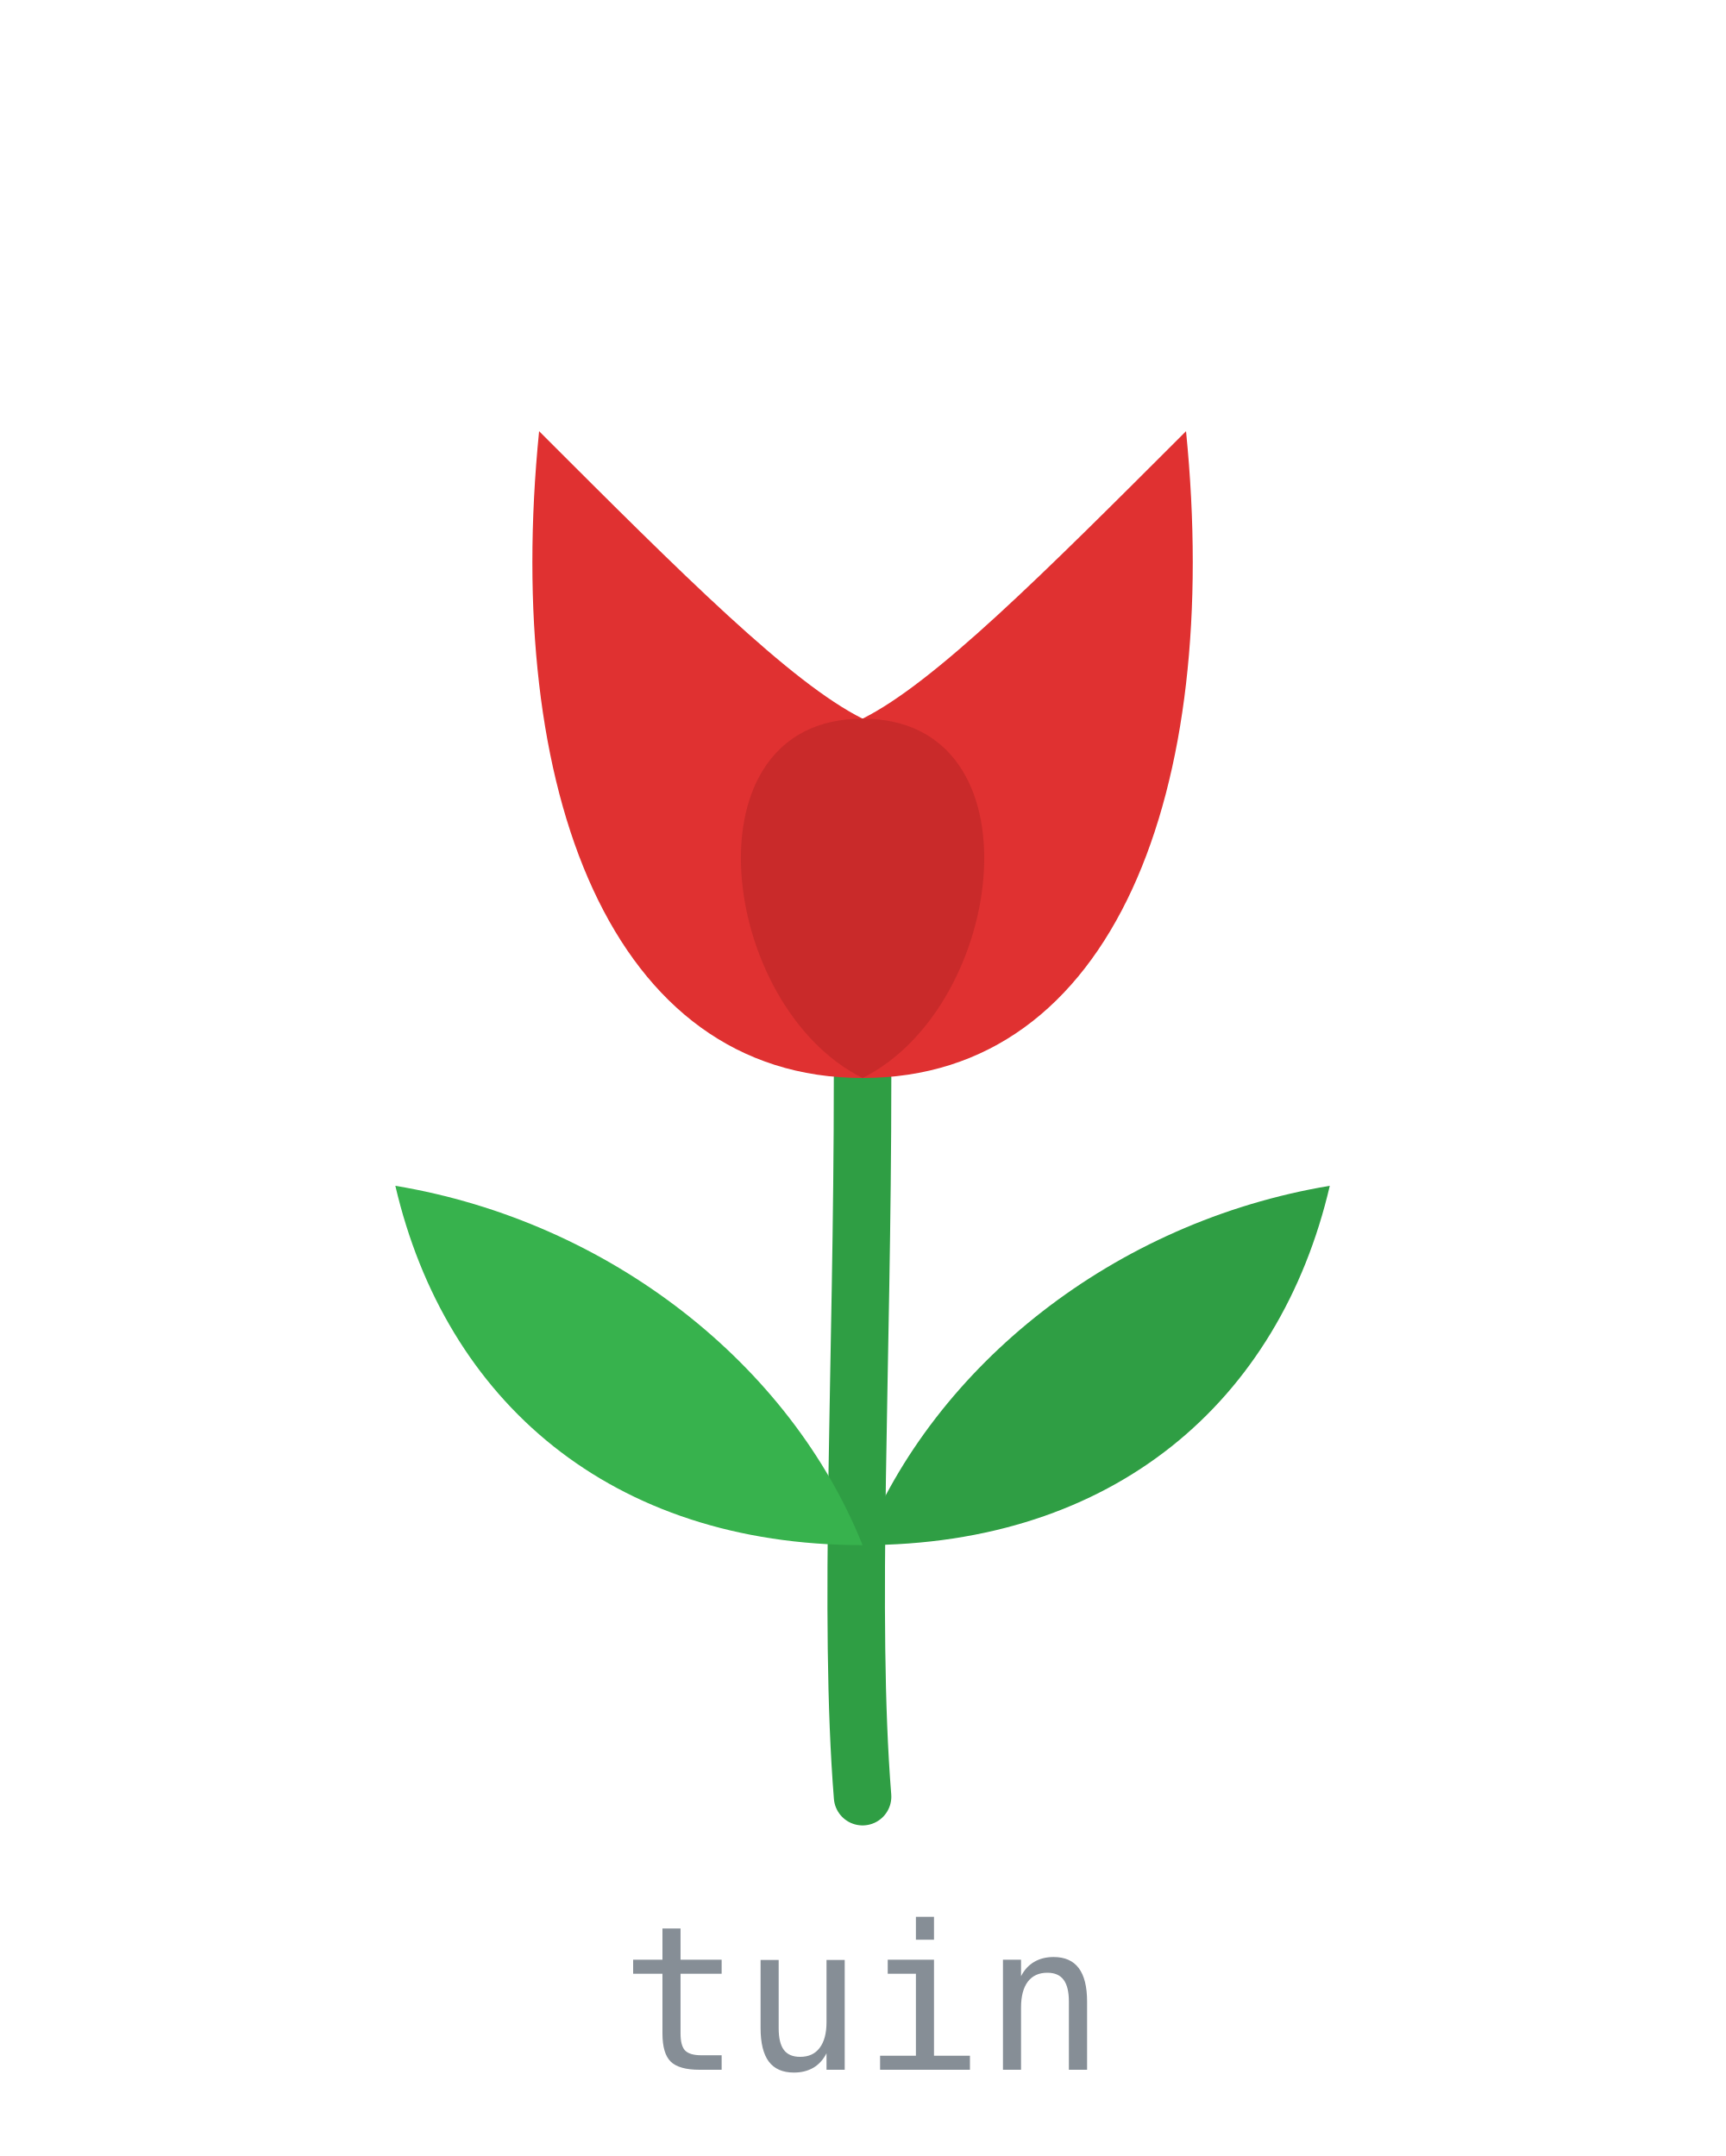
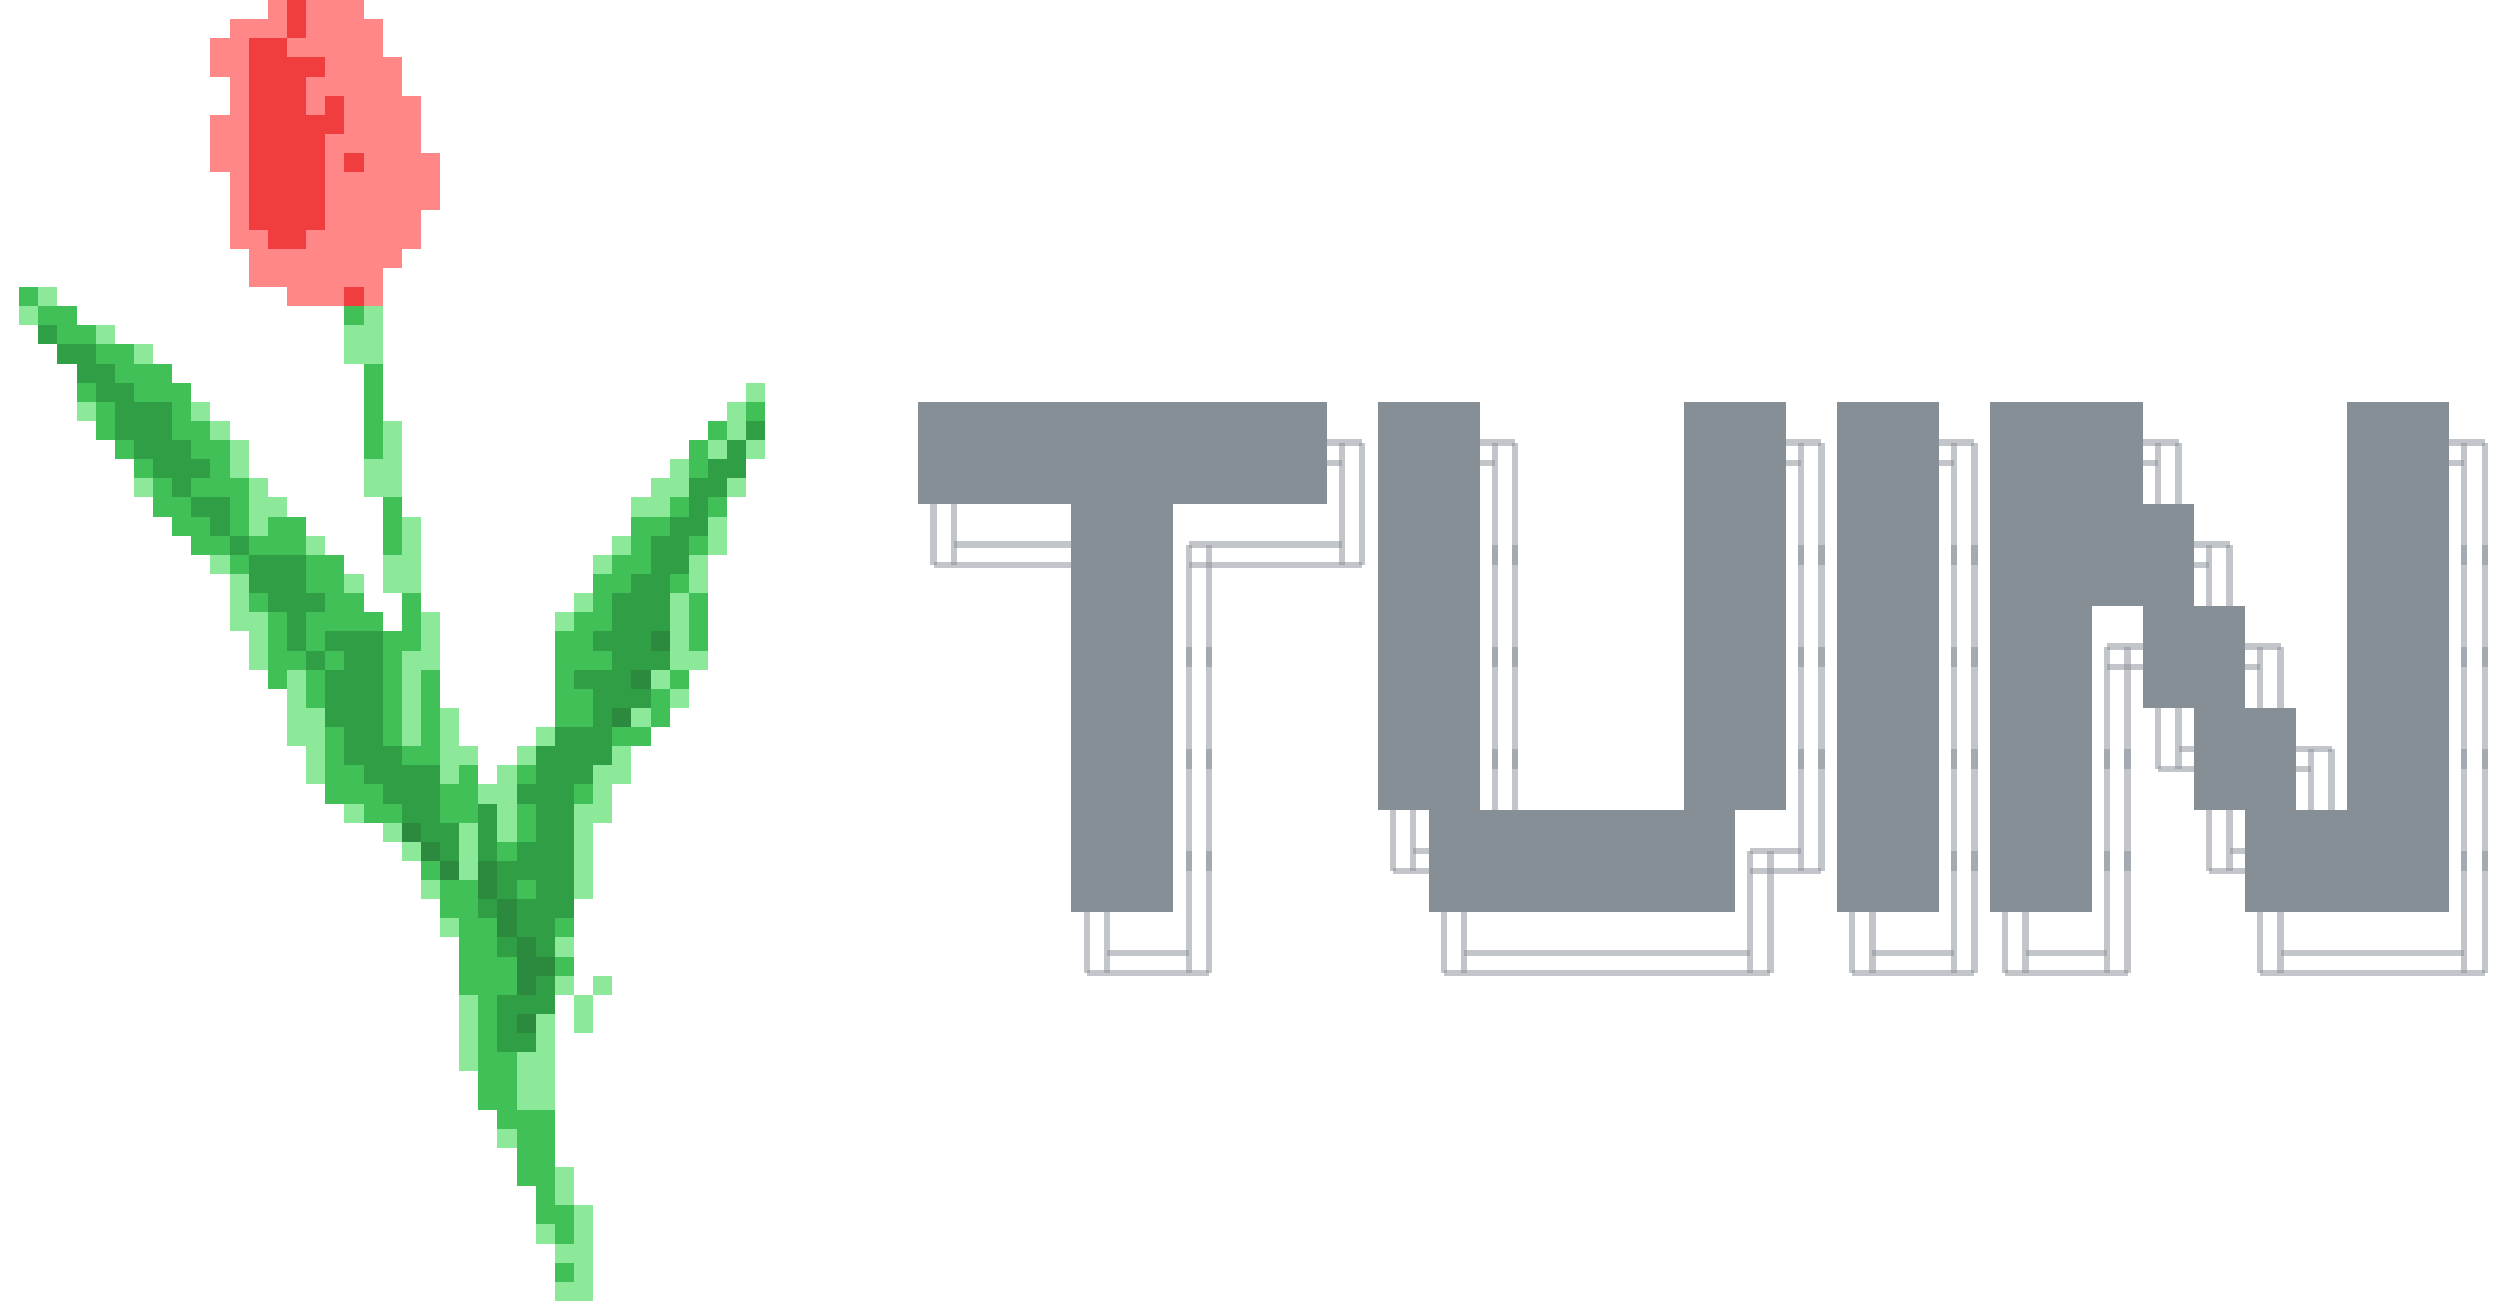
- <svg xmlns="http://www.w3.org/2000/svg" viewBox="0 0 240 300" width="240" height="300" role="img" aria-labelledby="t">
-   <path d="M120 150 C120 190 118 225 120 250" stroke="#2f9e44" stroke-width="8" fill="none" stroke-linecap="round" />
-   <path d="M120 215 C85 215 62 195 55 165 C85 170 110 190 120 215 Z" fill="#37b24d" />
-   <path d="M120 215 C155 215 178 195 185 165 C155 170 130 190 120 215 Z" fill="#2f9e44" />
-   <path d="M120 150 C85 150 70 110 75 60 C95 80 110 95 120 100 C130 95 145 80 165 60 C170 110 155 150 120 150 Z" fill="#e03131" />
-   <path d="M120 150 C100 140 95 100 120 100 C145 100 140 140 120 150 Z" fill="#c92a2a" />
-   <text x="120" y="288" text-anchor="middle" font-family="ui-monospace, Menlo, Consolas, monospace" font-size="28" fill="#868e96">tuin</text>
+ <svg xmlns="http://www.w3.org/2000/svg" viewBox="0 0 784 408" width="784" height="408" role="img" aria-labelledby="t" shape-rendering="crispEdges">
+   <g fill="#ff8787">
+     <rect x="84" y="0" width="6" height="6" />
+     <rect x="96" y="0" width="18" height="6" />
+     <rect x="72" y="6" width="18" height="6" />
+     <rect x="96" y="6" width="24" height="6" />
+     <rect x="66" y="12" width="12" height="6" />
+     <rect x="90" y="12" width="30" height="6" />
+     <rect x="66" y="18" width="12" height="6" />
+     <rect x="102" y="18" width="24" height="6" />
+     <rect x="72" y="24" width="6" height="6" />
+     <rect x="96" y="24" width="30" height="6" />
+     <rect x="72" y="30" width="6" height="6" />
+     <rect x="96" y="30" width="6" height="6" />
+     <rect x="108" y="30" width="24" height="6" />
+     <rect x="66" y="36" width="12" height="6" />
+     <rect x="108" y="36" width="24" height="6" />
+     <rect x="66" y="42" width="12" height="6" />
+     <rect x="102" y="42" width="30" height="6" />
+     <rect x="66" y="48" width="12" height="6" />
+     <rect x="102" y="48" width="6" height="6" />
+     <rect x="114" y="48" width="24" height="6" />
+     <rect x="72" y="54" width="6" height="6" />
+     <rect x="102" y="54" width="36" height="6" />
+     <rect x="72" y="60" width="6" height="6" />
+     <rect x="102" y="60" width="36" height="6" />
+     <rect x="72" y="66" width="6" height="6" />
+     <rect x="102" y="66" width="30" height="6" />
+     <rect x="72" y="72" width="12" height="6" />
+     <rect x="96" y="72" width="36" height="6" />
+     <rect x="78" y="78" width="48" height="6" />
+     <rect x="78" y="84" width="42" height="6" />
+     <rect x="90" y="90" width="18" height="6" />
+     <rect x="114" y="90" width="6" height="6" />
+   </g>
+   <g fill="#f03e3e">
+     <rect x="90" y="0" width="6" height="6" />
+     <rect x="90" y="6" width="6" height="6" />
+     <rect x="78" y="12" width="12" height="6" />
+     <rect x="78" y="18" width="24" height="6" />
+     <rect x="78" y="24" width="18" height="6" />
+     <rect x="78" y="30" width="18" height="6" />
+     <rect x="102" y="30" width="6" height="6" />
+     <rect x="78" y="36" width="30" height="6" />
+     <rect x="78" y="42" width="24" height="6" />
+     <rect x="78" y="48" width="24" height="6" />
+     <rect x="108" y="48" width="6" height="6" />
+     <rect x="78" y="54" width="24" height="6" />
+     <rect x="78" y="60" width="24" height="6" />
+     <rect x="78" y="66" width="24" height="6" />
+     <rect x="84" y="72" width="12" height="6" />
+     <rect x="108" y="90" width="6" height="6" />
+   </g>
+   <g fill="#8ce99a">
+     <rect x="12" y="90" width="6" height="6" />
+     <rect x="6" y="96" width="6" height="6" />
+     <rect x="114" y="96" width="6" height="6" />
+     <rect x="30" y="102" width="6" height="6" />
+     <rect x="108" y="102" width="12" height="6" />
+     <rect x="42" y="108" width="6" height="6" />
+     <rect x="108" y="108" width="12" height="6" />
+     <rect x="234" y="120" width="6" height="6" />
+     <rect x="24" y="126" width="6" height="6" />
+     <rect x="60" y="126" width="6" height="6" />
+     <rect x="228" y="126" width="6" height="6" />
+     <rect x="66" y="132" width="6" height="6" />
+     <rect x="120" y="132" width="6" height="6" />
+     <rect x="228" y="132" width="6" height="6" />
+     <rect x="72" y="138" width="6" height="6" />
+     <rect x="120" y="138" width="6" height="6" />
+     <rect x="222" y="138" width="6" height="6" />
+     <rect x="234" y="138" width="6" height="6" />
+     <rect x="72" y="144" width="6" height="6" />
+     <rect x="114" y="144" width="12" height="6" />
+     <rect x="210" y="144" width="6" height="6" />
+     <rect x="42" y="150" width="6" height="6" />
+     <rect x="78" y="150" width="6" height="6" />
+     <rect x="114" y="150" width="12" height="6" />
+     <rect x="204" y="150" width="12" height="6" />
+     <rect x="228" y="150" width="6" height="6" />
+     <rect x="78" y="156" width="12" height="6" />
+     <rect x="198" y="156" width="12" height="6" />
+     <rect x="78" y="162" width="6" height="6" />
+     <rect x="126" y="162" width="6" height="6" />
+     <rect x="222" y="162" width="6" height="6" />
+     <rect x="96" y="168" width="6" height="6" />
+     <rect x="126" y="168" width="6" height="6" />
+     <rect x="192" y="168" width="6" height="6" />
+     <rect x="222" y="168" width="6" height="6" />
+     <rect x="66" y="174" width="6" height="6" />
+     <rect x="120" y="174" width="12" height="6" />
+     <rect x="186" y="174" width="6" height="6" />
+     <rect x="216" y="174" width="6" height="6" />
+     <rect x="72" y="180" width="6" height="6" />
+     <rect x="108" y="180" width="6" height="6" />
+     <rect x="120" y="180" width="12" height="6" />
+     <rect x="216" y="180" width="6" height="6" />
+     <rect x="72" y="186" width="6" height="6" />
+     <rect x="180" y="186" width="6" height="6" />
+     <rect x="210" y="186" width="6" height="6" />
+     <rect x="72" y="192" width="12" height="6" />
+     <rect x="132" y="192" width="6" height="6" />
+     <rect x="174" y="192" width="6" height="6" />
+     <rect x="210" y="192" width="6" height="6" />
+     <rect x="78" y="198" width="6" height="6" />
+     <rect x="132" y="198" width="6" height="6" />
+     <rect x="210" y="198" width="6" height="6" />
+     <rect x="78" y="204" width="6" height="6" />
+     <rect x="126" y="204" width="12" height="6" />
+     <rect x="210" y="204" width="12" height="6" />
+     <rect x="90" y="210" width="6" height="6" />
+     <rect x="126" y="210" width="6" height="6" />
+     <rect x="204" y="210" width="6" height="6" />
+     <rect x="90" y="216" width="6" height="6" />
+     <rect x="126" y="216" width="6" height="6" />
+     <rect x="210" y="216" width="6" height="6" />
+     <rect x="90" y="222" width="12" height="6" />
+     <rect x="126" y="222" width="6" height="6" />
+     <rect x="138" y="222" width="6" height="6" />
+     <rect x="198" y="222" width="6" height="6" />
+     <rect x="90" y="228" width="12" height="6" />
+     <rect x="126" y="228" width="6" height="6" />
+     <rect x="138" y="228" width="6" height="6" />
+     <rect x="168" y="228" width="6" height="6" />
+     <rect x="96" y="234" width="6" height="6" />
+     <rect x="138" y="234" width="12" height="6" />
+     <rect x="162" y="234" width="6" height="6" />
+     <rect x="192" y="234" width="6" height="6" />
+     <rect x="96" y="240" width="6" height="6" />
+     <rect x="138" y="240" width="6" height="6" />
+     <rect x="156" y="240" width="6" height="6" />
+     <rect x="186" y="240" width="12" height="6" />
+     <rect x="150" y="246" width="12" height="6" />
+     <rect x="186" y="246" width="6" height="6" />
+     <rect x="108" y="252" width="6" height="6" />
+     <rect x="156" y="252" width="6" height="6" />
+     <rect x="180" y="252" width="12" height="6" />
+     <rect x="120" y="258" width="6" height="6" />
+     <rect x="144" y="258" width="6" height="6" />
+     <rect x="156" y="258" width="6" height="6" />
+     <rect x="180" y="258" width="6" height="6" />
+     <rect x="126" y="264" width="6" height="6" />
+     <rect x="144" y="264" width="6" height="6" />
+     <rect x="180" y="264" width="6" height="6" />
+     <rect x="144" y="270" width="6" height="6" />
+     <rect x="180" y="270" width="6" height="6" />
+     <rect x="132" y="276" width="6" height="6" />
+     <rect x="180" y="276" width="6" height="6" />
+     <rect x="138" y="288" width="6" height="6" />
+     <rect x="174" y="294" width="6" height="6" />
+     <rect x="174" y="306" width="6" height="6" />
+     <rect x="186" y="306" width="6" height="6" />
+     <rect x="144" y="312" width="6" height="6" />
+     <rect x="180" y="312" width="6" height="6" />
+     <rect x="144" y="318" width="6" height="6" />
+     <rect x="168" y="318" width="6" height="6" />
+     <rect x="180" y="318" width="6" height="6" />
+     <rect x="144" y="324" width="6" height="6" />
+     <rect x="168" y="324" width="6" height="6" />
+     <rect x="144" y="330" width="6" height="6" />
+     <rect x="162" y="330" width="12" height="6" />
+     <rect x="162" y="336" width="12" height="6" />
+     <rect x="162" y="342" width="12" height="6" />
+     <rect x="156" y="354" width="6" height="6" />
+     <rect x="174" y="366" width="6" height="6" />
+     <rect x="174" y="372" width="6" height="6" />
+     <rect x="180" y="378" width="6" height="6" />
+     <rect x="168" y="384" width="6" height="6" />
+     <rect x="180" y="384" width="6" height="6" />
+     <rect x="174" y="390" width="12" height="6" />
+     <rect x="180" y="396" width="6" height="6" />
+     <rect x="174" y="402" width="12" height="6" />
+   </g>
+   <g fill="#40c057">
+     <rect x="6" y="90" width="6" height="6" />
+     <rect x="12" y="96" width="12" height="6" />
+     <rect x="108" y="96" width="6" height="6" />
+     <rect x="18" y="102" width="12" height="6" />
+     <rect x="30" y="108" width="12" height="6" />
+     <rect x="36" y="114" width="18" height="6" />
+     <rect x="114" y="114" width="6" height="6" />
+     <rect x="24" y="120" width="6" height="6" />
+     <rect x="42" y="120" width="18" height="6" />
+     <rect x="114" y="120" width="6" height="6" />
+     <rect x="30" y="126" width="6" height="6" />
+     <rect x="54" y="126" width="6" height="6" />
+     <rect x="114" y="126" width="6" height="6" />
+     <rect x="234" y="126" width="6" height="6" />
+     <rect x="30" y="132" width="6" height="6" />
+     <rect x="54" y="132" width="12" height="6" />
+     <rect x="114" y="132" width="6" height="6" />
+     <rect x="222" y="132" width="6" height="6" />
+     <rect x="36" y="138" width="6" height="6" />
+     <rect x="60" y="138" width="12" height="6" />
+     <rect x="114" y="138" width="6" height="6" />
+     <rect x="216" y="138" width="6" height="6" />
+     <rect x="42" y="144" width="6" height="6" />
+     <rect x="66" y="144" width="6" height="6" />
+     <rect x="216" y="144" width="6" height="6" />
+     <rect x="48" y="150" width="6" height="6" />
+     <rect x="60" y="150" width="18" height="6" />
+     <rect x="48" y="156" width="12" height="6" />
+     <rect x="72" y="156" width="6" height="6" />
+     <rect x="120" y="156" width="6" height="6" />
+     <rect x="210" y="156" width="6" height="6" />
+     <rect x="222" y="156" width="6" height="6" />
+     <rect x="54" y="162" width="12" height="6" />
+     <rect x="72" y="162" width="6" height="6" />
+     <rect x="84" y="162" width="12" height="6" />
+     <rect x="120" y="162" width="6" height="6" />
+     <rect x="198" y="162" width="12" height="6" />
+     <rect x="60" y="168" width="12" height="6" />
+     <rect x="78" y="168" width="18" height="6" />
+     <rect x="120" y="168" width="6" height="6" />
+     <rect x="198" y="168" width="6" height="6" />
+     <rect x="216" y="168" width="6" height="6" />
+     <rect x="72" y="174" width="6" height="6" />
+     <rect x="96" y="174" width="12" height="6" />
+     <rect x="192" y="174" width="12" height="6" />
+     <rect x="96" y="180" width="12" height="6" />
+     <rect x="186" y="180" width="12" height="6" />
+     <rect x="210" y="180" width="6" height="6" />
+     <rect x="78" y="186" width="6" height="6" />
+     <rect x="102" y="186" width="12" height="6" />
+     <rect x="126" y="186" width="6" height="6" />
+     <rect x="186" y="186" width="6" height="6" />
+     <rect x="216" y="186" width="6" height="6" />
+     <rect x="84" y="192" width="6" height="6" />
+     <rect x="96" y="192" width="24" height="6" />
+     <rect x="126" y="192" width="6" height="6" />
+     <rect x="180" y="192" width="12" height="6" />
+     <rect x="216" y="192" width="6" height="6" />
+     <rect x="84" y="198" width="6" height="6" />
+     <rect x="96" y="198" width="6" height="6" />
+     <rect x="120" y="198" width="12" height="6" />
+     <rect x="174" y="198" width="12" height="6" />
+     <rect x="216" y="198" width="6" height="6" />
+     <rect x="84" y="204" width="12" height="6" />
+     <rect x="102" y="204" width="6" height="6" />
+     <rect x="120" y="204" width="6" height="6" />
+     <rect x="174" y="204" width="18" height="6" />
+     <rect x="84" y="210" width="6" height="6" />
+     <rect x="96" y="210" width="6" height="6" />
+     <rect x="120" y="210" width="6" height="6" />
+     <rect x="132" y="210" width="6" height="6" />
+     <rect x="174" y="210" width="6" height="6" />
+     <rect x="210" y="210" width="6" height="6" />
+     <rect x="96" y="216" width="6" height="6" />
+     <rect x="120" y="216" width="6" height="6" />
+     <rect x="132" y="216" width="6" height="6" />
+     <rect x="174" y="216" width="12" height="6" />
+     <rect x="204" y="216" width="6" height="6" />
+     <rect x="120" y="222" width="6" height="6" />
+     <rect x="132" y="222" width="6" height="6" />
+     <rect x="174" y="222" width="12" height="6" />
+     <rect x="204" y="222" width="6" height="6" />
+     <rect x="102" y="228" width="6" height="6" />
+     <rect x="120" y="228" width="6" height="6" />
+     <rect x="132" y="228" width="6" height="6" />
+     <rect x="192" y="228" width="12" height="6" />
+     <rect x="102" y="234" width="6" height="6" />
+     <rect x="126" y="234" width="12" height="6" />
+     <rect x="102" y="240" width="12" height="6" />
+     <rect x="144" y="240" width="6" height="6" />
+     <rect x="162" y="240" width="6" height="6" />
+     <rect x="102" y="246" width="18" height="6" />
+     <rect x="138" y="246" width="12" height="6" />
+     <rect x="180" y="246" width="6" height="6" />
+     <rect x="114" y="252" width="12" height="6" />
+     <rect x="138" y="252" width="12" height="6" />
+     <rect x="162" y="252" width="6" height="6" />
+     <rect x="162" y="258" width="6" height="6" />
+     <rect x="156" y="264" width="6" height="6" />
+     <rect x="132" y="270" width="6" height="6" />
+     <rect x="138" y="276" width="12" height="6" />
+     <rect x="162" y="276" width="6" height="6" />
+     <rect x="138" y="282" width="12" height="6" />
+     <rect x="144" y="288" width="12" height="6" />
+     <rect x="174" y="288" width="6" height="6" />
+     <rect x="144" y="294" width="12" height="6" />
+     <rect x="144" y="300" width="18" height="6" />
+     <rect x="174" y="300" width="6" height="6" />
+     <rect x="144" y="306" width="18" height="6" />
+     <rect x="150" y="312" width="6" height="6" />
+     <rect x="150" y="318" width="6" height="6" />
+     <rect x="150" y="324" width="6" height="6" />
+     <rect x="150" y="330" width="12" height="6" />
+     <rect x="150" y="336" width="12" height="6" />
+     <rect x="150" y="342" width="12" height="6" />
+     <rect x="156" y="348" width="18" height="6" />
+     <rect x="162" y="354" width="12" height="6" />
+     <rect x="162" y="360" width="12" height="6" />
+     <rect x="162" y="366" width="12" height="6" />
+     <rect x="168" y="372" width="6" height="6" />
+     <rect x="168" y="378" width="12" height="6" />
+     <rect x="174" y="384" width="6" height="6" />
+     <rect x="174" y="396" width="6" height="6" />
+   </g>
+   <g fill="#2f9e44">
+     <rect x="12" y="102" width="6" height="6" />
+     <rect x="18" y="108" width="12" height="6" />
+     <rect x="24" y="114" width="12" height="6" />
+     <rect x="30" y="120" width="12" height="6" />
+     <rect x="36" y="126" width="18" height="6" />
+     <rect x="36" y="132" width="18" height="6" />
+     <rect x="234" y="132" width="6" height="6" />
+     <rect x="42" y="138" width="18" height="6" />
+     <rect x="228" y="138" width="6" height="6" />
+     <rect x="48" y="144" width="18" height="6" />
+     <rect x="222" y="144" width="12" height="6" />
+     <rect x="54" y="150" width="6" height="6" />
+     <rect x="216" y="150" width="12" height="6" />
+     <rect x="60" y="156" width="12" height="6" />
+     <rect x="216" y="156" width="6" height="6" />
+     <rect x="66" y="162" width="6" height="6" />
+     <rect x="210" y="162" width="12" height="6" />
+     <rect x="72" y="168" width="6" height="6" />
+     <rect x="204" y="168" width="12" height="6" />
+     <rect x="78" y="174" width="18" height="6" />
+     <rect x="204" y="174" width="12" height="6" />
+     <rect x="78" y="180" width="18" height="6" />
+     <rect x="198" y="180" width="12" height="6" />
+     <rect x="84" y="186" width="18" height="6" />
+     <rect x="192" y="186" width="18" height="6" />
+     <rect x="90" y="192" width="6" height="6" />
+     <rect x="192" y="192" width="18" height="6" />
+     <rect x="90" y="198" width="6" height="6" />
+     <rect x="102" y="198" width="18" height="6" />
+     <rect x="186" y="198" width="18" height="6" />
+     <rect x="96" y="204" width="6" height="6" />
+     <rect x="108" y="204" width="12" height="6" />
+     <rect x="192" y="204" width="18" height="6" />
+     <rect x="102" y="210" width="18" height="6" />
+     <rect x="180" y="210" width="18" height="6" />
+     <rect x="102" y="216" width="18" height="6" />
+     <rect x="186" y="216" width="18" height="6" />
+     <rect x="102" y="222" width="18" height="6" />
+     <rect x="186" y="222" width="6" height="6" />
+     <rect x="108" y="228" width="12" height="6" />
+     <rect x="174" y="228" width="18" height="6" />
+     <rect x="108" y="234" width="18" height="6" />
+     <rect x="168" y="234" width="24" height="6" />
+     <rect x="114" y="240" width="24" height="6" />
+     <rect x="168" y="240" width="18" height="6" />
+     <rect x="120" y="246" width="18" height="6" />
+     <rect x="162" y="246" width="18" height="6" />
+     <rect x="126" y="252" width="12" height="6" />
+     <rect x="150" y="252" width="6" height="6" />
+     <rect x="168" y="252" width="12" height="6" />
+     <rect x="132" y="258" width="12" height="6" />
+     <rect x="150" y="258" width="6" height="6" />
+     <rect x="168" y="258" width="12" height="6" />
+     <rect x="138" y="264" width="6" height="6" />
+     <rect x="150" y="264" width="6" height="6" />
+     <rect x="162" y="264" width="18" height="6" />
+     <rect x="156" y="270" width="24" height="6" />
+     <rect x="156" y="276" width="6" height="6" />
+     <rect x="168" y="276" width="12" height="6" />
+     <rect x="150" y="282" width="6" height="6" />
+     <rect x="162" y="282" width="18" height="6" />
+     <rect x="162" y="288" width="12" height="6" />
+     <rect x="156" y="294" width="6" height="6" />
+     <rect x="168" y="294" width="6" height="6" />
+     <rect x="168" y="306" width="6" height="6" />
+     <rect x="156" y="312" width="18" height="6" />
+     <rect x="156" y="318" width="6" height="6" />
+     <rect x="156" y="324" width="12" height="6" />
+   </g>
+   <g fill="#2b8a3e">
+     <rect x="204" y="198" width="6" height="6" />
+     <rect x="198" y="210" width="6" height="6" />
+     <rect x="192" y="222" width="6" height="6" />
+     <rect x="126" y="258" width="6" height="6" />
+     <rect x="132" y="264" width="6" height="6" />
+     <rect x="138" y="270" width="6" height="6" />
+     <rect x="150" y="270" width="6" height="6" />
+     <rect x="150" y="276" width="6" height="6" />
+     <rect x="156" y="282" width="6" height="6" />
+     <rect x="156" y="288" width="6" height="6" />
+     <rect x="162" y="294" width="6" height="6" />
+     <rect x="162" y="300" width="12" height="6" />
+     <rect x="162" y="306" width="6" height="6" />
+     <rect x="162" y="318" width="6" height="6" />
+   </g>
+   <g fill="#868e96">
+     <rect x="288" y="126" width="128" height="32" />
+     <rect x="432" y="126" width="32" height="32" />
+     <rect x="528" y="126" width="32" height="32" />
+     <rect x="576" y="126" width="32" height="32" />
+     <rect x="624" y="126" width="48" height="32" />
+     <rect x="736" y="126" width="32" height="32" />
+     <rect x="336" y="158" width="32" height="32" />
+     <rect x="432" y="158" width="32" height="32" />
+     <rect x="528" y="158" width="32" height="32" />
+     <rect x="576" y="158" width="32" height="32" />
+     <rect x="624" y="158" width="64" height="32" />
+     <rect x="736" y="158" width="32" height="32" />
+     <rect x="336" y="190" width="32" height="32" />
+     <rect x="432" y="190" width="32" height="32" />
+     <rect x="528" y="190" width="32" height="32" />
+     <rect x="576" y="190" width="32" height="32" />
+     <rect x="624" y="190" width="32" height="32" />
+     <rect x="672" y="190" width="32" height="32" />
+     <rect x="736" y="190" width="32" height="32" />
+     <rect x="336" y="222" width="32" height="32" />
+     <rect x="432" y="222" width="32" height="32" />
+     <rect x="528" y="222" width="32" height="32" />
+     <rect x="576" y="222" width="32" height="32" />
+     <rect x="624" y="222" width="32" height="32" />
+     <rect x="688" y="222" width="32" height="32" />
+     <rect x="736" y="222" width="32" height="32" />
+     <rect x="336" y="254" width="32" height="32" />
+     <rect x="448" y="254" width="96" height="32" />
+     <rect x="576" y="254" width="32" height="32" />
+     <rect x="624" y="254" width="32" height="32" />
+     <rect x="704" y="254" width="64" height="32" />
+   </g>
+   <g stroke="#868e96" stroke-opacity="0.5" stroke-width="2" fill="none">
+     <line x1="416" y1="138.8" x2="427.2" y2="138.8" />
+     <line x1="416" y1="145.2" x2="420.8" y2="145.2" />
+     <line x1="420.8" y1="138.8" x2="420.8" y2="158" />
+     <line x1="427.2" y1="138.8" x2="427.2" y2="158" />
+     <line x1="464" y1="138.8" x2="475.2" y2="138.8" />
+     <line x1="464" y1="145.2" x2="468.8" y2="145.2" />
+     <line x1="468.8" y1="138.8" x2="468.8" y2="158" />
+     <line x1="475.2" y1="138.8" x2="475.2" y2="158" />
+     <line x1="560" y1="138.8" x2="571.2" y2="138.8" />
+     <line x1="560" y1="145.2" x2="564.8" y2="145.2" />
+     <line x1="564.8" y1="138.8" x2="564.8" y2="158" />
+     <line x1="571.2" y1="138.8" x2="571.2" y2="158" />
+     <line x1="608" y1="138.8" x2="619.2" y2="138.8" />
+     <line x1="608" y1="145.2" x2="612.8" y2="145.2" />
+     <line x1="612.8" y1="138.8" x2="612.8" y2="158" />
+     <line x1="619.2" y1="138.8" x2="619.2" y2="158" />
+     <line x1="672" y1="138.8" x2="683.2" y2="138.8" />
+     <line x1="672" y1="145.2" x2="676.8" y2="145.2" />
+     <line x1="676.8" y1="138.8" x2="676.8" y2="158" />
+     <line x1="683.2" y1="138.8" x2="683.2" y2="158" />
+     <line x1="768" y1="138.8" x2="779.2" y2="138.8" />
+     <line x1="768" y1="145.2" x2="772.8" y2="145.2" />
+     <line x1="772.8" y1="138.8" x2="772.8" y2="158" />
+     <line x1="779.2" y1="138.8" x2="779.2" y2="158" />
+     <line x1="299.2" y1="170.8" x2="304" y2="170.8" />
+     <line x1="292.8" y1="177.2" x2="304" y2="177.2" />
+     <line x1="292.8" y1="158" x2="292.8" y2="177.2" />
+     <line x1="299.2" y1="158" x2="299.2" y2="177.2" />
+     <line x1="304" y1="170.8" x2="308.8" y2="170.8" />
+     <line x1="304" y1="177.2" x2="308.8" y2="177.2" />
+     <line x1="308.8" y1="170.8" x2="320" y2="170.8" />
+     <line x1="308.8" y1="177.2" x2="320" y2="177.2" />
+     <line x1="320" y1="170.8" x2="324.8" y2="170.8" />
+     <line x1="320" y1="177.2" x2="324.8" y2="177.2" />
+     <line x1="324.8" y1="170.8" x2="336" y2="170.8" />
+     <line x1="324.8" y1="177.2" x2="336" y2="177.2" />
+     <line x1="372.8" y1="170.8" x2="384" y2="170.8" />
+     <line x1="372.8" y1="177.2" x2="384" y2="177.2" />
+     <line x1="372.8" y1="170.8" x2="372.8" y2="190" />
+     <line x1="379.2" y1="170.8" x2="379.2" y2="190" />
+     <line x1="384" y1="170.8" x2="388.8" y2="170.8" />
+     <line x1="384" y1="177.2" x2="388.8" y2="177.2" />
+     <line x1="388.8" y1="170.8" x2="400" y2="170.8" />
+     <line x1="388.8" y1="177.2" x2="400" y2="177.2" />
+     <line x1="400" y1="170.8" x2="404.8" y2="170.8" />
+     <line x1="400" y1="177.2" x2="404.8" y2="177.2" />
+     <line x1="404.8" y1="170.8" x2="416" y2="170.8" />
+     <line x1="404.8" y1="177.2" x2="416" y2="177.2" />
+     <line x1="416" y1="170.8" x2="420.8" y2="170.8" />
+     <line x1="416" y1="177.2" x2="427.2" y2="177.2" />
+     <line x1="420.8" y1="158" x2="420.8" y2="177.2" />
+     <line x1="427.2" y1="158" x2="427.2" y2="177.2" />
+     <line x1="468.8" y1="158" x2="468.8" y2="177.2" />
+     <line x1="475.2" y1="158" x2="475.2" y2="177.2" />
+     <line x1="468.8" y1="170.8" x2="468.8" y2="190" />
+     <line x1="475.2" y1="170.8" x2="475.2" y2="190" />
+     <line x1="564.8" y1="158" x2="564.8" y2="177.2" />
+     <line x1="571.2" y1="158" x2="571.2" y2="177.2" />
+     <line x1="564.8" y1="170.8" x2="564.8" y2="190" />
+     <line x1="571.2" y1="170.8" x2="571.2" y2="190" />
+     <line x1="612.8" y1="158" x2="612.8" y2="177.2" />
+     <line x1="619.2" y1="158" x2="619.2" y2="177.2" />
+     <line x1="612.8" y1="170.8" x2="612.8" y2="190" />
+     <line x1="619.2" y1="170.8" x2="619.2" y2="190" />
+     <line x1="688" y1="170.8" x2="699.2" y2="170.8" />
+     <line x1="688" y1="177.2" x2="692.8" y2="177.2" />
+     <line x1="692.8" y1="170.8" x2="692.8" y2="190" />
+     <line x1="699.2" y1="170.8" x2="699.2" y2="190" />
+     <line x1="772.8" y1="158" x2="772.8" y2="177.2" />
+     <line x1="779.2" y1="158" x2="779.2" y2="177.2" />
+     <line x1="772.8" y1="170.8" x2="772.8" y2="190" />
+     <line x1="779.2" y1="170.8" x2="779.2" y2="190" />
+     <line x1="372.8" y1="190" x2="372.8" y2="209.2" />
+     <line x1="379.2" y1="190" x2="379.2" y2="209.2" />
+     <line x1="372.8" y1="202.8" x2="372.8" y2="222" />
+     <line x1="379.2" y1="202.8" x2="379.2" y2="222" />
+     <line x1="468.8" y1="190" x2="468.8" y2="209.2" />
+     <line x1="475.2" y1="190" x2="475.2" y2="209.2" />
+     <line x1="468.8" y1="202.8" x2="468.8" y2="222" />
+     <line x1="475.2" y1="202.8" x2="475.2" y2="222" />
+     <line x1="564.8" y1="190" x2="564.8" y2="209.2" />
+     <line x1="571.2" y1="190" x2="571.2" y2="209.2" />
+     <line x1="564.8" y1="202.8" x2="564.8" y2="222" />
+     <line x1="571.2" y1="202.8" x2="571.2" y2="222" />
+     <line x1="612.8" y1="190" x2="612.8" y2="209.2" />
+     <line x1="619.2" y1="190" x2="619.2" y2="209.2" />
+     <line x1="612.8" y1="202.8" x2="612.8" y2="222" />
+     <line x1="619.2" y1="202.8" x2="619.2" y2="222" />
+     <line x1="660.8" y1="202.8" x2="672" y2="202.8" />
+     <line x1="660.8" y1="209.2" x2="672" y2="209.2" />
+     <line x1="660.8" y1="202.8" x2="660.8" y2="222" />
+     <line x1="667.2" y1="202.8" x2="667.2" y2="222" />
+     <line x1="704" y1="202.8" x2="715.2" y2="202.8" />
+     <line x1="704" y1="209.2" x2="708.8" y2="209.2" />
+     <line x1="708.8" y1="202.8" x2="708.8" y2="222" />
+     <line x1="715.2" y1="202.8" x2="715.2" y2="222" />
+     <line x1="772.8" y1="190" x2="772.8" y2="209.2" />
+     <line x1="779.2" y1="190" x2="779.2" y2="209.2" />
+     <line x1="772.8" y1="202.8" x2="772.8" y2="222" />
+     <line x1="779.2" y1="202.8" x2="779.2" y2="222" />
+     <line x1="372.8" y1="222" x2="372.8" y2="241.2" />
+     <line x1="379.2" y1="222" x2="379.2" y2="241.2" />
+     <line x1="372.8" y1="234.8" x2="372.8" y2="254" />
+     <line x1="379.2" y1="234.8" x2="379.2" y2="254" />
+     <line x1="468.8" y1="222" x2="468.8" y2="241.2" />
+     <line x1="475.2" y1="222" x2="475.2" y2="241.2" />
+     <line x1="468.8" y1="234.8" x2="468.8" y2="254" />
+     <line x1="475.2" y1="234.8" x2="475.2" y2="254" />
+     <line x1="564.8" y1="222" x2="564.8" y2="241.2" />
+     <line x1="571.2" y1="222" x2="571.2" y2="241.2" />
+     <line x1="564.8" y1="234.8" x2="564.8" y2="254" />
+     <line x1="571.2" y1="234.8" x2="571.2" y2="254" />
+     <line x1="612.8" y1="222" x2="612.8" y2="241.2" />
+     <line x1="619.2" y1="222" x2="619.2" y2="241.2" />
+     <line x1="612.8" y1="234.8" x2="612.8" y2="254" />
+     <line x1="619.2" y1="234.8" x2="619.2" y2="254" />
+     <line x1="660.8" y1="222" x2="660.8" y2="241.2" />
+     <line x1="667.2" y1="222" x2="667.2" y2="241.2" />
+     <line x1="660.8" y1="234.8" x2="660.8" y2="254" />
+     <line x1="667.2" y1="234.8" x2="667.2" y2="254" />
+     <line x1="683.2" y1="234.8" x2="688" y2="234.8" />
+     <line x1="676.8" y1="241.2" x2="688" y2="241.2" />
+     <line x1="676.8" y1="222" x2="676.8" y2="241.2" />
+     <line x1="683.2" y1="222" x2="683.2" y2="241.2" />
+     <line x1="720" y1="234.8" x2="731.2" y2="234.8" />
+     <line x1="720" y1="241.2" x2="724.8" y2="241.2" />
+     <line x1="724.8" y1="234.8" x2="724.8" y2="254" />
+     <line x1="731.2" y1="234.8" x2="731.2" y2="254" />
+     <line x1="772.8" y1="222" x2="772.8" y2="241.2" />
+     <line x1="779.2" y1="222" x2="779.2" y2="241.2" />
+     <line x1="772.8" y1="234.8" x2="772.8" y2="254" />
+     <line x1="779.2" y1="234.8" x2="779.2" y2="254" />
+     <line x1="372.8" y1="254" x2="372.8" y2="273.2" />
+     <line x1="379.2" y1="254" x2="379.2" y2="273.2" />
+     <line x1="372.8" y1="266.8" x2="372.8" y2="286" />
+     <line x1="379.2" y1="266.8" x2="379.2" y2="286" />
+     <line x1="443.2" y1="266.8" x2="448" y2="266.8" />
+     <line x1="436.8" y1="273.2" x2="448" y2="273.2" />
+     <line x1="436.8" y1="254" x2="436.8" y2="273.2" />
+     <line x1="443.2" y1="254" x2="443.2" y2="273.2" />
+     <line x1="548.8" y1="266.8" x2="560" y2="266.8" />
+     <line x1="548.8" y1="273.2" x2="560" y2="273.2" />
+     <line x1="548.8" y1="266.8" x2="548.8" y2="286" />
+     <line x1="555.2" y1="266.8" x2="555.2" y2="286" />
+     <line x1="560" y1="266.8" x2="564.8" y2="266.8" />
+     <line x1="560" y1="273.2" x2="571.2" y2="273.2" />
+     <line x1="564.8" y1="254" x2="564.8" y2="273.2" />
+     <line x1="571.2" y1="254" x2="571.2" y2="273.2" />
+     <line x1="612.8" y1="254" x2="612.8" y2="273.2" />
+     <line x1="619.2" y1="254" x2="619.2" y2="273.2" />
+     <line x1="612.8" y1="266.8" x2="612.8" y2="286" />
+     <line x1="619.2" y1="266.8" x2="619.2" y2="286" />
+     <line x1="660.8" y1="254" x2="660.8" y2="273.2" />
+     <line x1="667.2" y1="254" x2="667.2" y2="273.2" />
+     <line x1="660.8" y1="266.8" x2="660.8" y2="286" />
+     <line x1="667.2" y1="266.8" x2="667.2" y2="286" />
+     <line x1="699.2" y1="266.8" x2="704" y2="266.8" />
+     <line x1="692.8" y1="273.2" x2="704" y2="273.2" />
+     <line x1="692.8" y1="254" x2="692.8" y2="273.2" />
+     <line x1="699.2" y1="254" x2="699.2" y2="273.2" />
+     <line x1="772.8" y1="254" x2="772.8" y2="273.2" />
+     <line x1="779.2" y1="254" x2="779.2" y2="273.2" />
+     <line x1="772.8" y1="266.8" x2="772.8" y2="286" />
+     <line x1="779.2" y1="266.8" x2="779.2" y2="286" />
+     <line x1="347.2" y1="298.8" x2="352" y2="298.8" />
+     <line x1="340.8" y1="305.2" x2="352" y2="305.2" />
+     <line x1="340.8" y1="286" x2="340.8" y2="305.2" />
+     <line x1="347.2" y1="286" x2="347.2" y2="305.2" />
+     <line x1="352" y1="298.8" x2="356.8" y2="298.8" />
+     <line x1="352" y1="305.2" x2="356.8" y2="305.2" />
+     <line x1="356.8" y1="298.8" x2="368" y2="298.8" />
+     <line x1="356.8" y1="305.2" x2="368" y2="305.2" />
+     <line x1="368" y1="298.8" x2="372.8" y2="298.8" />
+     <line x1="368" y1="305.2" x2="379.2" y2="305.2" />
+     <line x1="372.8" y1="286" x2="372.8" y2="305.2" />
+     <line x1="379.2" y1="286" x2="379.2" y2="305.2" />
+     <line x1="459.2" y1="298.8" x2="464" y2="298.8" />
+     <line x1="452.8" y1="305.2" x2="464" y2="305.2" />
+     <line x1="452.8" y1="286" x2="452.8" y2="305.2" />
+     <line x1="459.2" y1="286" x2="459.2" y2="305.2" />
+     <line x1="464" y1="298.8" x2="468.8" y2="298.8" />
+     <line x1="464" y1="305.2" x2="468.8" y2="305.2" />
+     <line x1="468.8" y1="298.8" x2="480" y2="298.8" />
+     <line x1="468.8" y1="305.2" x2="480" y2="305.2" />
+     <line x1="480" y1="298.8" x2="484.8" y2="298.8" />
+     <line x1="480" y1="305.2" x2="484.8" y2="305.2" />
+     <line x1="484.8" y1="298.8" x2="496" y2="298.8" />
+     <line x1="484.8" y1="305.2" x2="496" y2="305.2" />
+     <line x1="496" y1="298.8" x2="500.8" y2="298.8" />
+     <line x1="496" y1="305.2" x2="500.8" y2="305.2" />
+     <line x1="500.8" y1="298.8" x2="512" y2="298.8" />
+     <line x1="500.8" y1="305.2" x2="512" y2="305.2" />
+     <line x1="512" y1="298.8" x2="516.8" y2="298.8" />
+     <line x1="512" y1="305.2" x2="516.8" y2="305.2" />
+     <line x1="516.8" y1="298.8" x2="528" y2="298.8" />
+     <line x1="516.8" y1="305.2" x2="528" y2="305.2" />
+     <line x1="528" y1="298.8" x2="532.8" y2="298.8" />
+     <line x1="528" y1="305.2" x2="532.8" y2="305.2" />
+     <line x1="532.8" y1="298.8" x2="544" y2="298.8" />
+     <line x1="532.8" y1="305.2" x2="544" y2="305.2" />
+     <line x1="544" y1="298.8" x2="548.8" y2="298.8" />
+     <line x1="544" y1="305.2" x2="555.2" y2="305.2" />
+     <line x1="548.8" y1="286" x2="548.8" y2="305.2" />
+     <line x1="555.2" y1="286" x2="555.2" y2="305.2" />
+     <line x1="587.2" y1="298.8" x2="592" y2="298.8" />
+     <line x1="580.8" y1="305.2" x2="592" y2="305.2" />
+     <line x1="580.8" y1="286" x2="580.8" y2="305.2" />
+     <line x1="587.2" y1="286" x2="587.2" y2="305.2" />
+     <line x1="592" y1="298.8" x2="596.8" y2="298.8" />
+     <line x1="592" y1="305.2" x2="596.8" y2="305.2" />
+     <line x1="596.8" y1="298.8" x2="608" y2="298.8" />
+     <line x1="596.8" y1="305.2" x2="608" y2="305.2" />
+     <line x1="608" y1="298.8" x2="612.8" y2="298.8" />
+     <line x1="608" y1="305.2" x2="619.2" y2="305.2" />
+     <line x1="612.8" y1="286" x2="612.8" y2="305.2" />
+     <line x1="619.2" y1="286" x2="619.2" y2="305.2" />
+     <line x1="635.2" y1="298.8" x2="640" y2="298.8" />
+     <line x1="628.8" y1="305.2" x2="640" y2="305.2" />
+     <line x1="628.8" y1="286" x2="628.8" y2="305.2" />
+     <line x1="635.2" y1="286" x2="635.2" y2="305.2" />
+     <line x1="640" y1="298.8" x2="644.8" y2="298.8" />
+     <line x1="640" y1="305.2" x2="644.8" y2="305.2" />
+     <line x1="644.8" y1="298.8" x2="656" y2="298.8" />
+     <line x1="644.8" y1="305.2" x2="656" y2="305.2" />
+     <line x1="656" y1="298.8" x2="660.8" y2="298.8" />
+     <line x1="656" y1="305.2" x2="667.2" y2="305.2" />
+     <line x1="660.8" y1="286" x2="660.8" y2="305.2" />
+     <line x1="667.2" y1="286" x2="667.2" y2="305.2" />
+     <line x1="715.2" y1="298.8" x2="720" y2="298.8" />
+     <line x1="708.8" y1="305.2" x2="720" y2="305.2" />
+     <line x1="708.8" y1="286" x2="708.8" y2="305.2" />
+     <line x1="715.2" y1="286" x2="715.2" y2="305.2" />
+     <line x1="720" y1="298.8" x2="724.8" y2="298.8" />
+     <line x1="720" y1="305.2" x2="724.8" y2="305.2" />
+     <line x1="724.8" y1="298.8" x2="736" y2="298.8" />
+     <line x1="724.8" y1="305.2" x2="736" y2="305.2" />
+     <line x1="736" y1="298.8" x2="740.8" y2="298.8" />
+     <line x1="736" y1="305.2" x2="740.8" y2="305.2" />
+     <line x1="740.8" y1="298.8" x2="752" y2="298.8" />
+     <line x1="740.8" y1="305.2" x2="752" y2="305.2" />
+     <line x1="752" y1="298.8" x2="756.8" y2="298.8" />
+     <line x1="752" y1="305.2" x2="756.8" y2="305.2" />
+     <line x1="756.8" y1="298.8" x2="768" y2="298.8" />
+     <line x1="756.8" y1="305.2" x2="768" y2="305.2" />
+     <line x1="768" y1="298.8" x2="772.8" y2="298.8" />
+     <line x1="768" y1="305.2" x2="779.2" y2="305.2" />
+     <line x1="772.8" y1="286" x2="772.8" y2="305.2" />
+     <line x1="779.2" y1="286" x2="779.2" y2="305.2" />
+   </g>
</svg>
